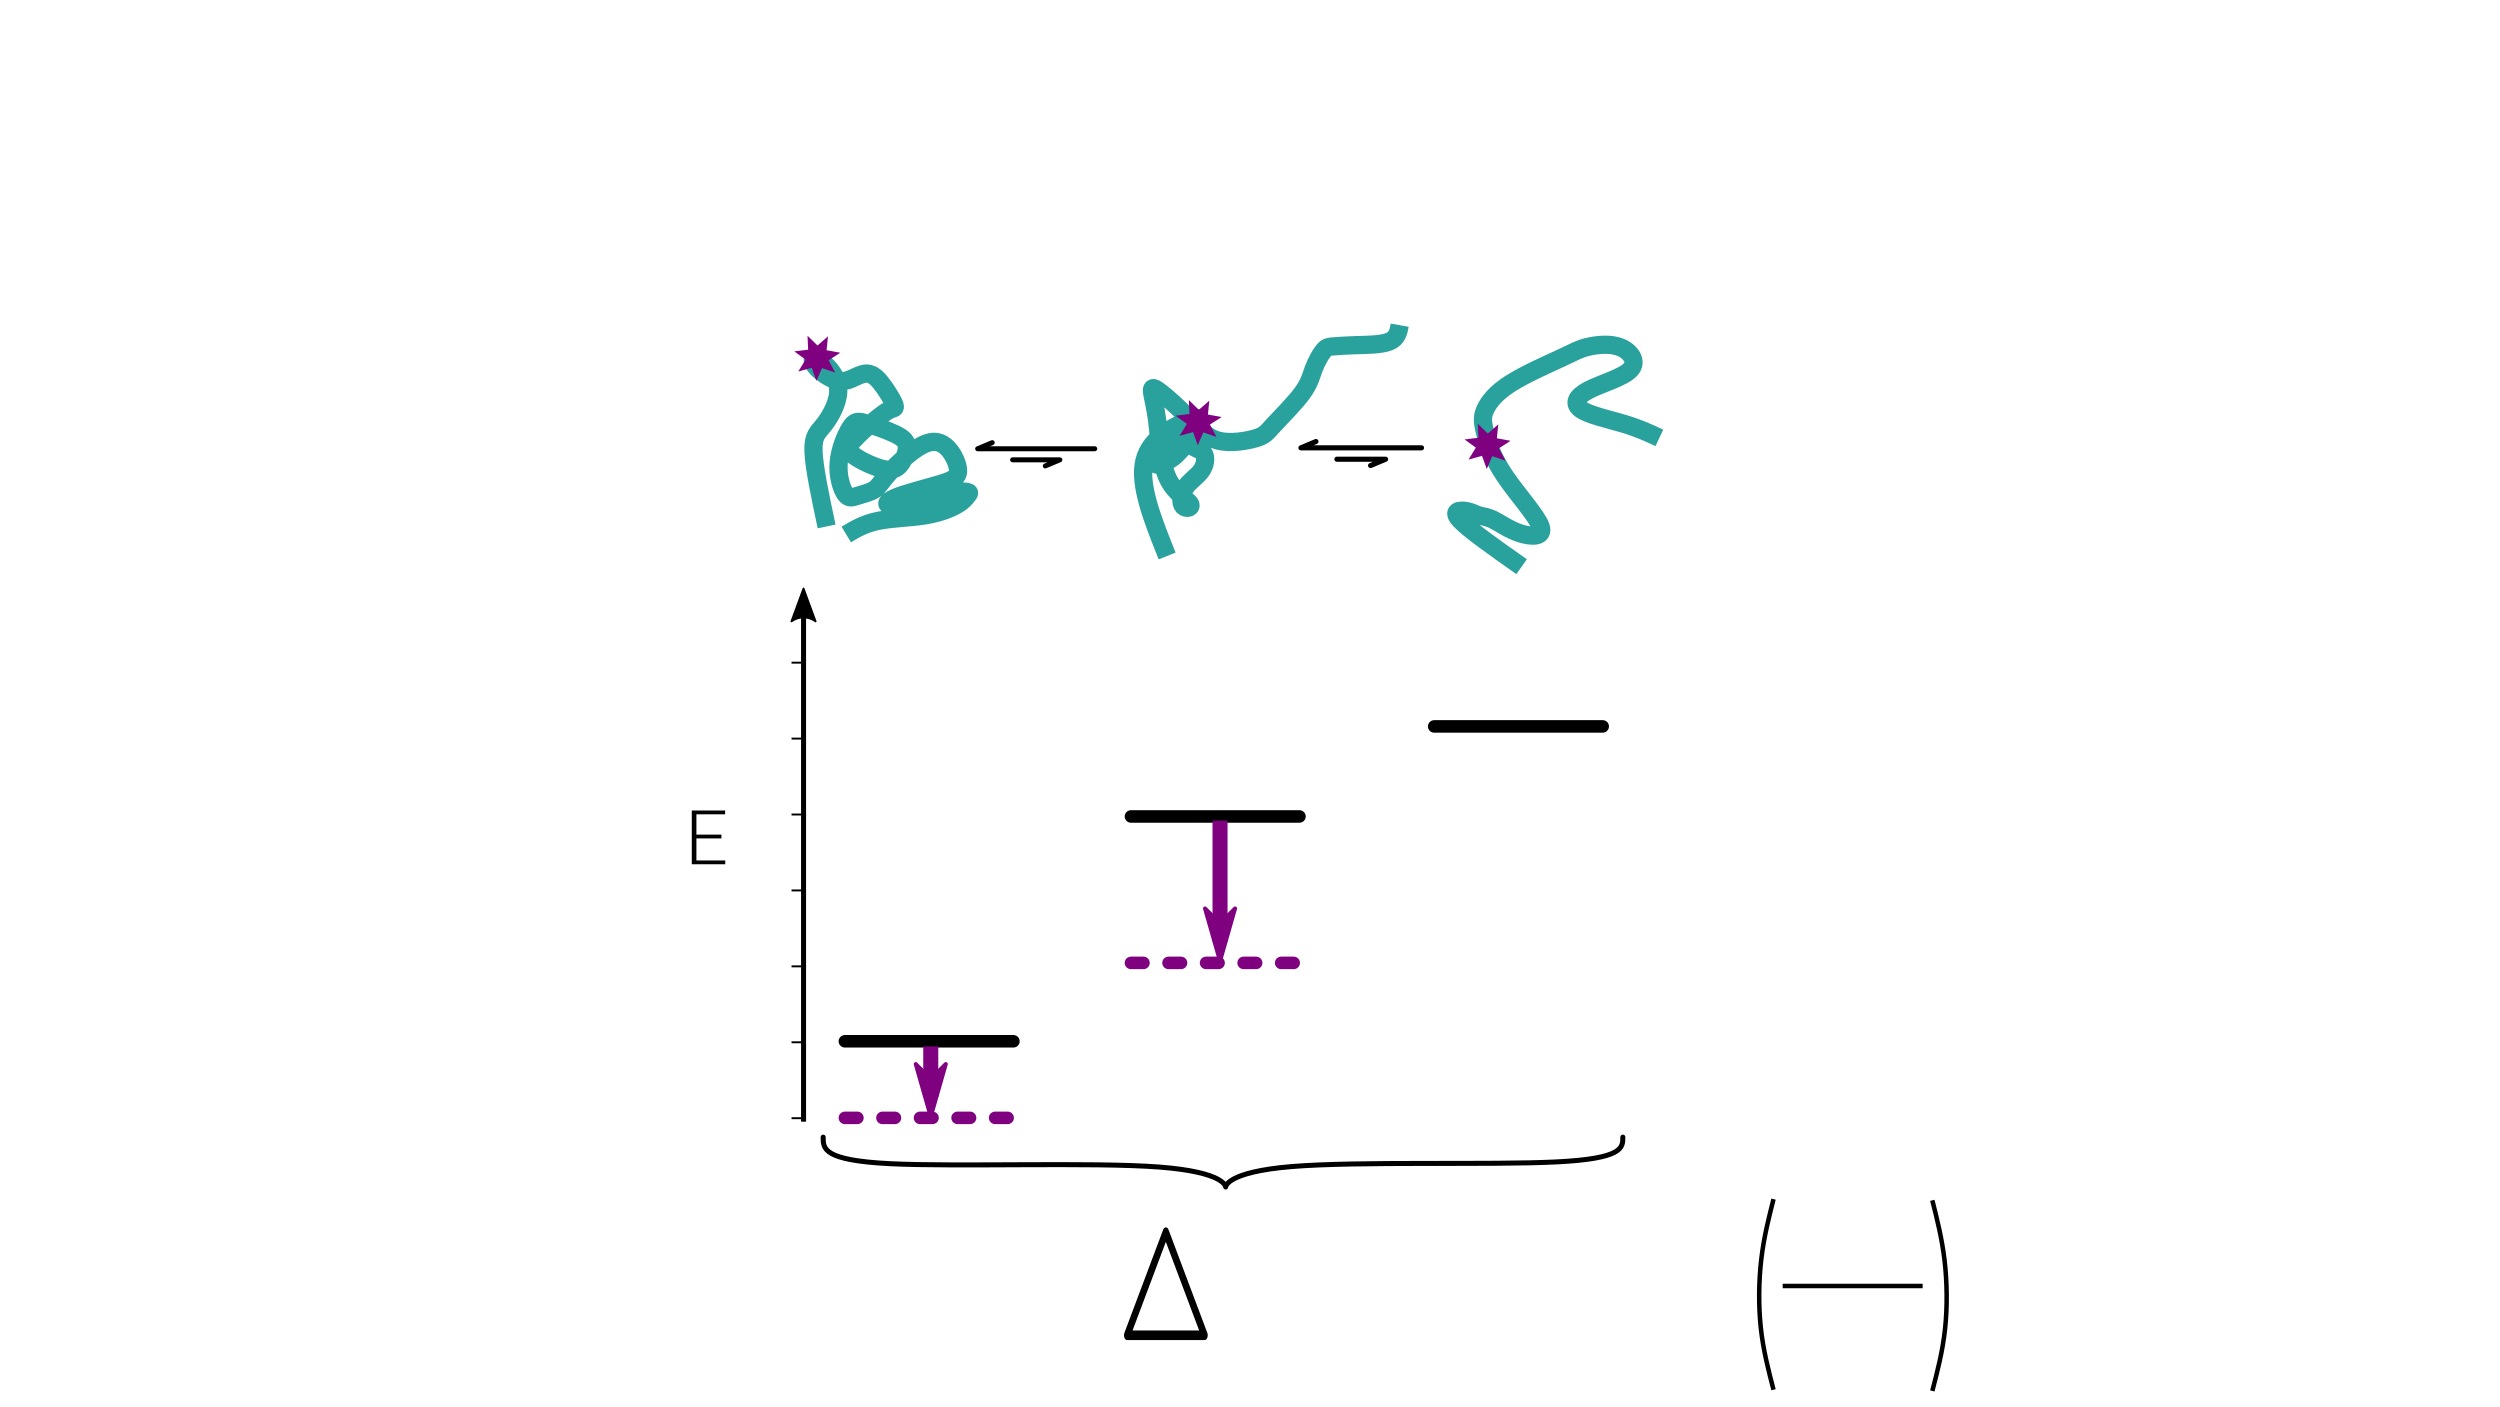
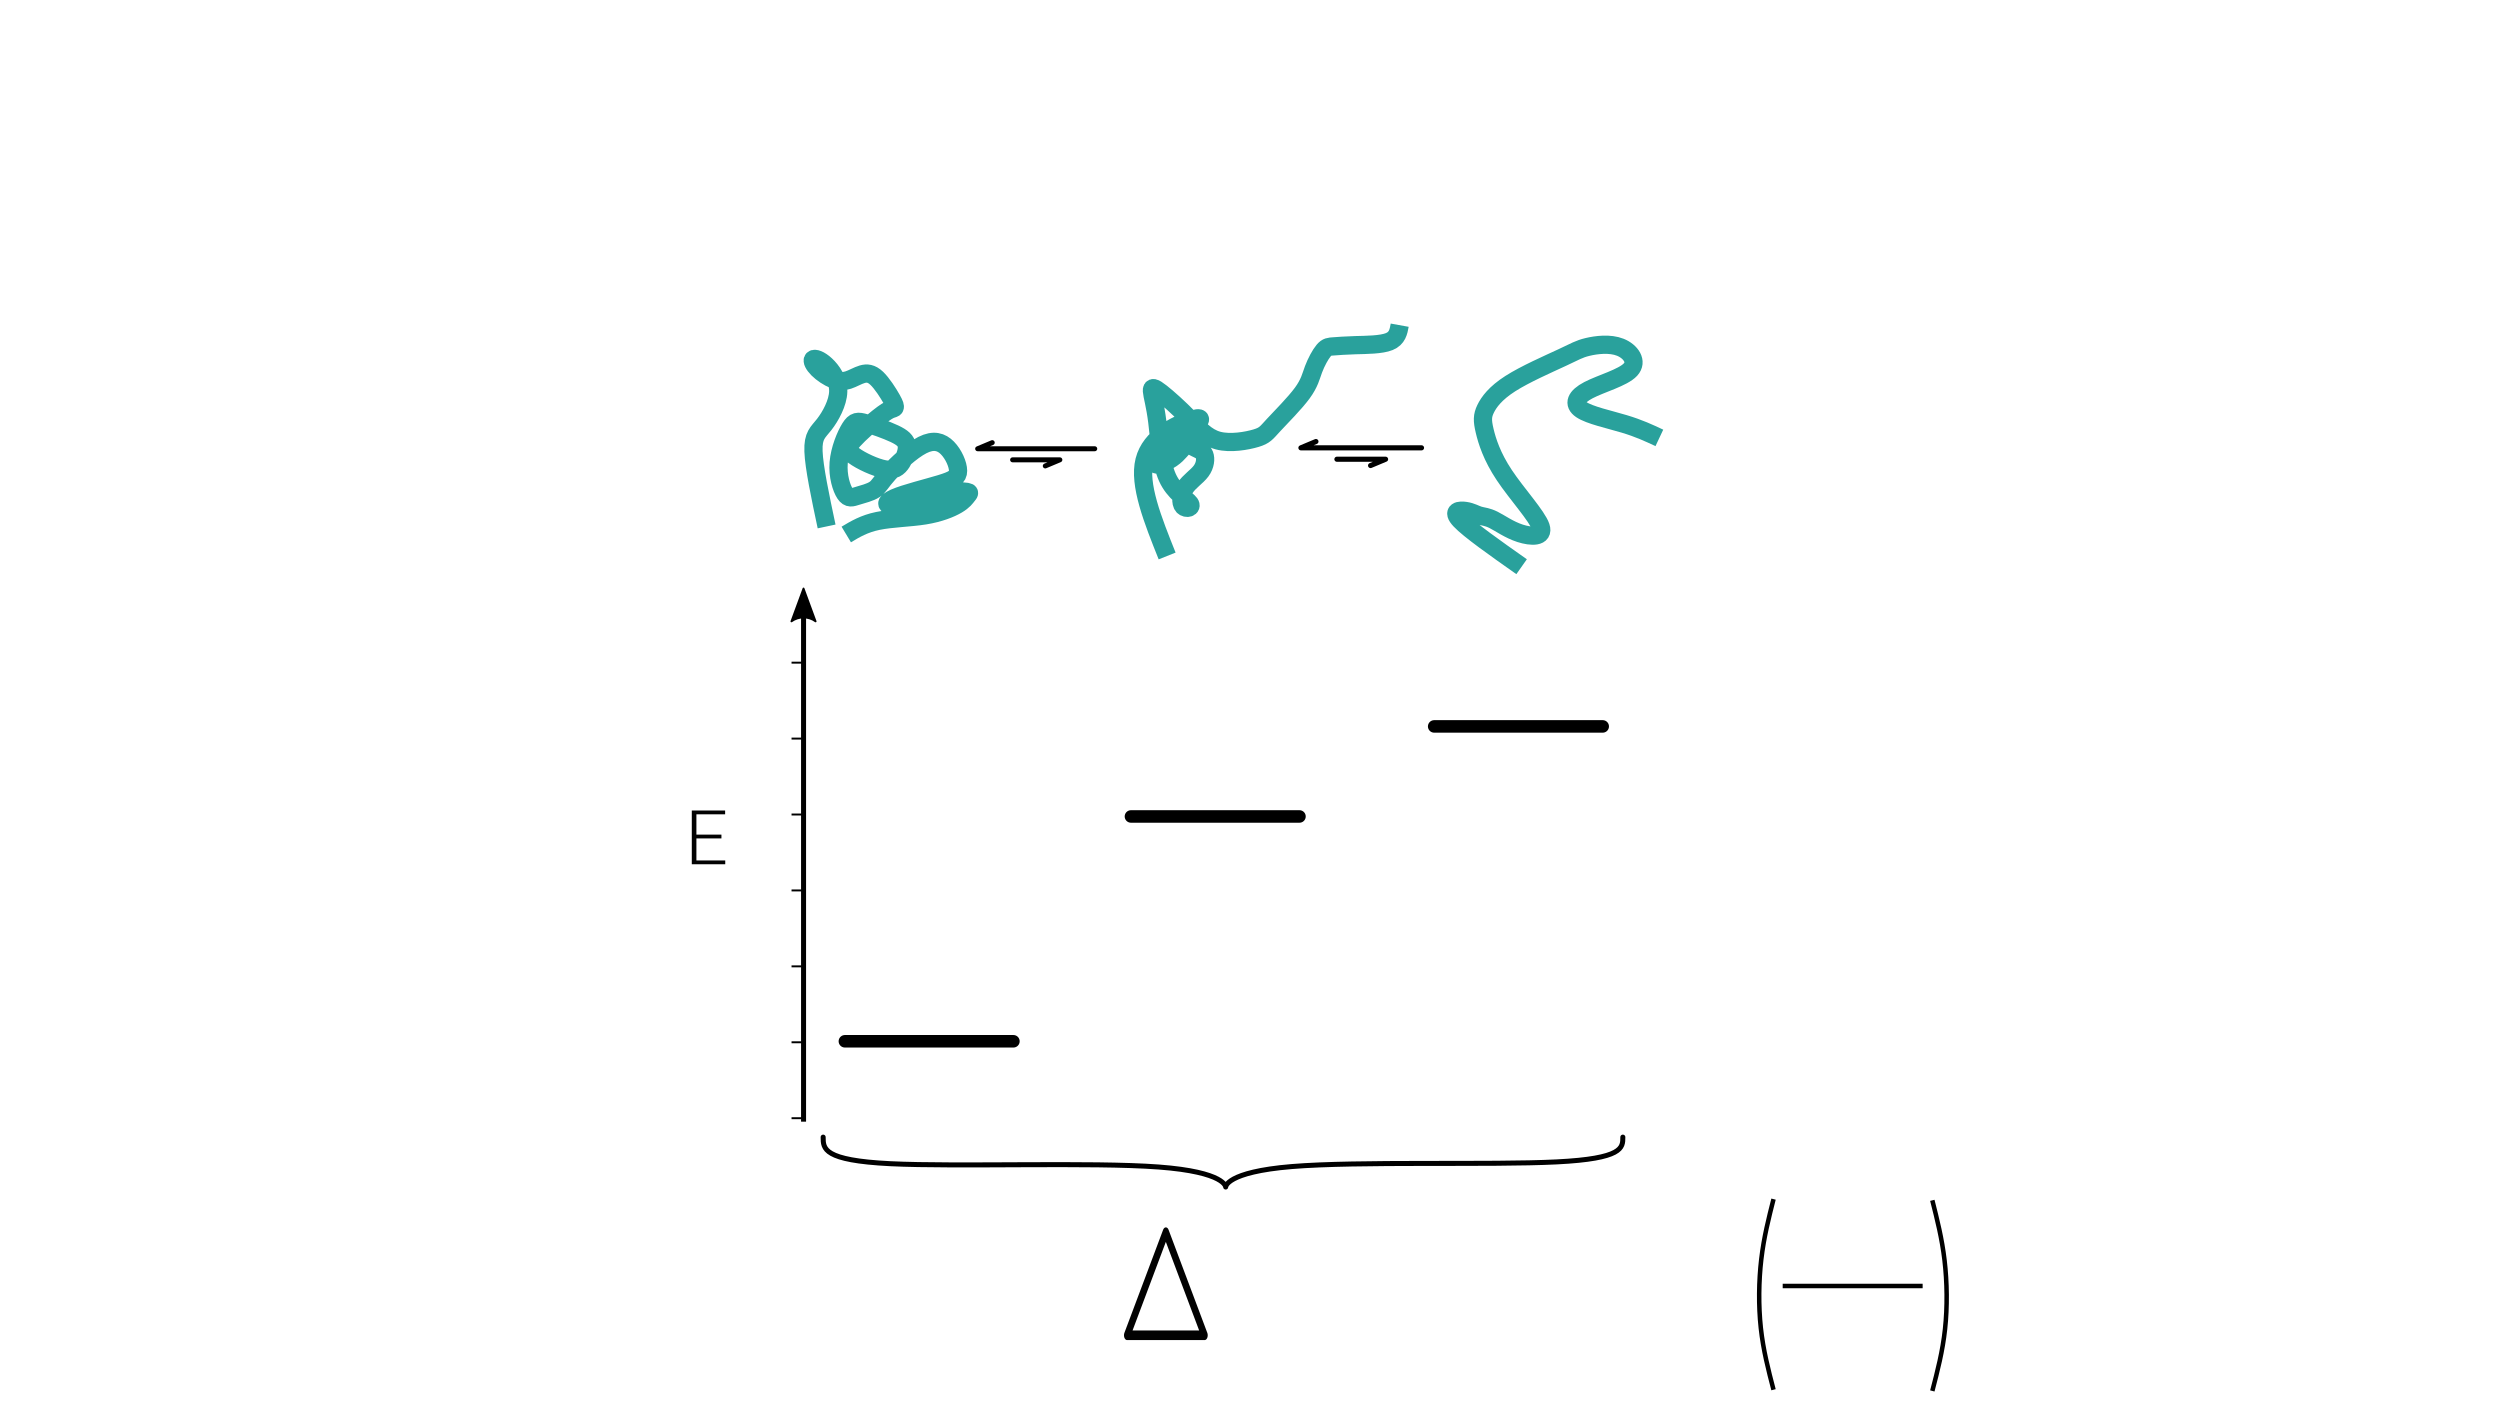
<svg xmlns="http://www.w3.org/2000/svg" xmlns:ns1="http://www.openswatchbook.org/uri/2009/osb" xmlns:xlink="http://www.w3.org/1999/xlink" width="1280" height="720" viewBox="0 0 338.667 190.5" version="1.1" id="svg8">
  <defs id="defs2" style="stroke-linecap:butt;stroke-linejoin:round">
    <marker orient="auto" refY="0.0" refX="0.0" id="Arrow1Send" style="overflow:visible;">
      <path id="path1018" d="M 0.0,0.0 L 5.0,-5.0 L -12.5,0.0 L 5.0,5.0 L 0.0,0.0 z " style="fill-rule:evenodd;stroke:#7f0180;stroke-width:1pt;stroke-opacity:1;fill:#7f0180;fill-opacity:1" transform="scale(0.2) rotate(180) translate(6,0)" />
    </marker>
    <marker orient="auto" refY="0.0" refX="0.0" id="Arrow2Mend" style="overflow:visible;">
      <path id="path1030" style="fill-rule:evenodd;stroke-width:0.625;stroke-linejoin:round;stroke:#000000;stroke-opacity:1;fill:#800080;fill-opacity:1" d="M 8.719,4.034 L -2.207,0.016 L 8.719,-4.002 C 6.973,-1.63 6.983,1.616 8.719,4.034 z " transform="scale(0.6) rotate(180) translate(0,0)" />
    </marker>
    <marker orient="auto" refY="0.0" refX="0.0" id="Arrow2Mstart" style="overflow:visible">
      <path id="path1027" style="fill-rule:evenodd;stroke-width:0.625;stroke-linejoin:round;stroke:#000000;stroke-opacity:1;fill:#000000;fill-opacity:1" d="M 8.719,4.034 L -2.207,0.016 L 8.719,-4.002 C 6.973,-1.63 6.983,1.616 8.719,4.034 z " transform="scale(0.6) translate(0,0)" />
    </marker>
    <marker orient="auto" refY="0.0" refX="0.0" id="TriangleInL" style="overflow:visible">
      <path id="path1136" d="M 5.77,0.0 L -2.88,5.0 L -2.88,-5.0 L 5.77,0.0 z " style="fill-rule:evenodd;stroke:#000000;stroke-width:1pt;stroke-opacity:1;fill:#000000;fill-opacity:1" transform="scale(-0.8)" />
    </marker>
    <linearGradient id="linearGradient858" ns1:paint="solid">
      <stop style="stop-color:#000000;stop-opacity:1;" offset="0" id="stop856" />
    </linearGradient>
    <linearGradient id="linearGradient849" ns1:paint="solid">
      <stop style="stop-color:#a3f7bf;stop-opacity:1;" offset="0" id="stop847" />
    </linearGradient>
    <linearGradient id="linearGradient843" ns1:paint="solid">
      <stop style="stop-color:#29a19c;stop-opacity:1;" offset="0" id="stop841" />
    </linearGradient>
    <linearGradient id="linearGradient2300" ns1:paint="solid">
      <stop style="stop-color:#27323a;stop-opacity:1;" offset="0" id="stop2298" />
    </linearGradient>
    <linearGradient id="linearGradient2292" ns1:paint="solid" gradientTransform="matrix(0.3297975,0,0,0.3297975,65.50516,204.394)">
      <stop style="stop-color:#435055;stop-opacity:1;" offset="0" id="stop2290" />
    </linearGradient>
    <linearGradient id="linearGradient2284">
      <stop style="stop-color:#000000;stop-opacity:1;" offset="0" id="stop2282" />
    </linearGradient>
    <linearGradient id="linearGradient844">
      <stop style="stop-color:#e39393;stop-opacity:1;" offset="0" id="stop842" />
    </linearGradient>
    <style id="style1401" type="text/css">
*{stroke-linecap:butt;stroke-linejoin:round;}
  </style>
    <path id="C0_0_9507c96404" d="M 0,7.906 C 2.097,7.906 4.108,7.073 5.59,5.59 7.073,4.108 7.906,2.097 7.906,0 7.906,-2.097 7.073,-4.108 5.59,-5.59 4.108,-7.073 2.097,-7.906 0,-7.906 c -2.097,0 -4.108,0.833 -5.59,2.316 C -7.073,-4.108 -7.906,-2.097 -7.906,0 c 0,2.097 0.833,4.108 2.316,5.59 C -4.108,7.073 -2.097,7.906 0,7.906 Z" style="stroke-linecap:butt;stroke-linejoin:round" />
    <clipPath id="pc55a0a36cc" style="stroke-linecap:butt;stroke-linejoin:round">
      <rect id="rect1868" y="10.7" x="10.7" width="251.1" height="203.85" style="stroke-linecap:butt;stroke-linejoin:round" />
    </clipPath>
    <style id="style3906" type="text/css">
*{stroke-linecap:butt;stroke-linejoin:round;}
  </style>
    <path id="C0_0_010ed3f120" d="m 0,6.124 c 1.624,0 3.182,-0.645 4.33,-1.794 C 5.478,3.182 6.124,1.624 6.124,0 6.124,-1.624 5.478,-3.182 4.33,-4.33 3.182,-5.478 1.624,-6.124 0,-6.124 c -1.624,0 -3.182,0.645 -4.33,1.794 C -5.478,-3.182 -6.124,-1.624 -6.124,0 c 0,1.624 0.645,3.182 1.794,4.33 C -3.182,5.478 -1.624,6.124 0,6.124 Z" style="stroke-linecap:butt;stroke-linejoin:round" />
    <clipPath id="p7796a10713" style="stroke-linecap:butt;stroke-linejoin:round">
      <rect id="rect4949" y="10.7" x="10.7" width="390.6" height="203.85" style="stroke-linecap:butt;stroke-linejoin:round" />
    </clipPath>
    <linearGradient xlink:href="#linearGradient843" id="linearGradient862" x1="336.719" y1="156.96" x2="424.765" y2="156.96" gradientUnits="userSpaceOnUse" gradientTransform="matrix(0.3205827,0,0,0.3205827,88.83164,117.8656)" />
    <linearGradient xlink:href="#linearGradient843" id="linearGradient864" x1="15.22" y1="153.19" x2="84.469" y2="153.19" gradientUnits="userSpaceOnUse" gradientTransform="matrix(0.3205827,0,0,0.3205827,104.7067,117.8656)" />
    <marker orient="auto" refY="0" refX="0" id="Arrow1Send-2" style="overflow:visible">
      <path id="path1018-3" d="M 0,0 5,-5 -12.5,0 5,5 Z" style="fill:#7f0180;fill-opacity:1;fill-rule:evenodd;stroke:#7f0180;stroke-width:1pt;stroke-opacity:1" transform="matrix(-0.2,0,0,-0.2,-1.2,0)" />
    </marker>
  </defs>
  <g id="layer1" transform="translate(0,-106.5)" style="stroke-linecap:butt;stroke-linejoin:round">
    <flowRoot xml:space="preserve" id="flowRoot16" style="font-style:normal;font-variant:normal;font-weight:normal;font-stretch:normal;font-size:13.333px;line-height:1.25;font-family:roboto;-inkscape-font-specification:roboto;text-align:start;text-anchor:start;opacity:0.99;vector-effect:none;fill:#000000;fill-opacity:1;stroke:none;stroke-width:6.667;stroke-linecap:round;stroke-linejoin:round;stroke-miterlimit:4;stroke-dasharray:none;stroke-dashoffset:0;stroke-opacity:0.5" transform="matrix(0.2645833,0,0,0.2645833,0,111.7916)">
      <flowRegion id="flowRegion18" style="stroke-linecap:butt;stroke-linejoin:round">
        <rect id="rect20" width="212.132" height="135.36" x="284.863" y="269.675" style="stroke-linecap:butt;stroke-linejoin:round" />
      </flowRegion>
      <flowPara id="flowPara22" style="stroke-linecap:butt;stroke-linejoin:round" />
    </flowRoot>
    <g id="matplotlib.axis_1" style="stroke-linecap:butt;stroke-linejoin:round" transform="matrix(0.3527778,0,0,0.3527778,-22.4081,188.3128)" />
    <g id="matplotlib.axis_2" style="stroke-linecap:butt;stroke-linejoin:round" transform="matrix(0.3527778,0,0,0.3527778,-22.4081,188.3128)" />
    <flowRoot xml:space="preserve" id="flowRoot2120" style="font-style:normal;font-variant:normal;font-weight:300;font-stretch:normal;font-size:40px;line-height:1;font-family:Roboto;-inkscape-font-specification:'Roboto Light';text-align:end;text-anchor:end;opacity:0.99;vector-effect:none;fill:#a3f7bf;fill-opacity:1;stroke:none;stroke-width:6.667;stroke-linecap:round;stroke-linejoin:round;stroke-miterlimit:4;stroke-dasharray:none;stroke-dashoffset:0;stroke-opacity:0.5">
      <flowRegion id="flowRegion2122" style="stroke-linecap:butt;stroke-linejoin:round">
        <rect id="rect2124" width="705.219" height="78.704" x="42.426" y="477.854" style="stroke-linecap:butt;stroke-linejoin:round" />
      </flowRegion>
      <flowPara id="flowPara2126" style="stroke-linecap:butt;stroke-linejoin:round" />
    </flowRoot>
    <g id="matplotlib.axis_1-7" style="stroke-linecap:butt;stroke-linejoin:round" transform="matrix(0.3527778,0,0,0.3527778,-69.64841,183.185)" />
    <g id="matplotlib.axis_2-9" style="stroke-linecap:butt;stroke-linejoin:round" transform="matrix(0.3527778,0,0,0.3527778,-69.64841,183.185)" />
    <flowRoot xml:space="preserve" id="flowRoot989" style="font-style:normal;font-variant:normal;font-weight:300;font-stretch:normal;font-size:40.272px;line-height:1;font-family:roboto;-inkscape-font-specification:'roboto Light';font-variant-ligatures:normal;font-variant-caps:normal;font-variant-numeric:normal;font-feature-settings:normal;text-align:center;writing-mode:lr-tb;text-anchor:middle;opacity:0.99;vector-effect:none;fill:#000000;fill-opacity:1;stroke:none;stroke-width:10.667;stroke-linecap:round;stroke-linejoin:round;stroke-miterlimit:4;stroke-dasharray:none;stroke-dashoffset:0;stroke-opacity:1" transform="matrix(0.3912351,0,0,0.3912351,-73.35398,-54.61324)">
      <flowRegion id="flowRegion991" style="fill:#000000;stroke-linecap:butt;stroke-linejoin:round">
        <rect id="rect993" width="961.429" height="205.714" x="137.143" y="431.429" style="fill:#000000;stroke-linecap:butt;stroke-linejoin:round" />
      </flowRegion>
      <flowPara id="flowPara995" style="fill:#000000;stroke-linecap:butt;stroke-linejoin:round">Proteins exist as a collection of states.</flowPara>
    </flowRoot>
    <text xml:space="preserve" style="font-style:normal;font-variant:normal;font-weight:300;font-stretch:normal;font-size:10.655px;line-height:1;font-family:roboto;-inkscape-font-specification:'roboto Light';font-variant-ligatures:normal;font-variant-caps:normal;font-variant-numeric:normal;font-feature-settings:normal;text-align:center;writing-mode:lr-tb;text-anchor:middle;opacity:0.99;vector-effect:none;fill:#000000;fill-opacity:1;stroke:none;stroke-width:1.696;stroke-linecap:round;stroke-linejoin:round;stroke-miterlimit:4;stroke-dasharray:1.696, 3.392;stroke-dashoffset:0;stroke-opacity:1" x="391.817" y="310.363" id="text1908">
      <tspan id="tspan1906" style="stroke-width:1.696;stroke-linecap:butt;stroke-linejoin:round" x="391.817" y="318.355" />
    </text>
  </g>
  <g id="layer2">
    <path transform="translate(0,-106.5)" style="stroke-linecap:butt;stroke-linejoin:miter;fill:none;stroke:url(#linearGradient864);stroke-width:2.469;stroke-miterlimit:4;stroke-dasharray:none;stroke-opacity:1" d="m 111.977,177.817 c -0.848,-3.999 -1.697,-7.998 -1.777,-10.179 -0.08,-2.181 0.606,-2.545 1.454,-3.635 0.848,-1.091 1.858,-2.908 1.898,-4.463 0.04,-1.555 -0.889,-2.847 -1.696,-3.594 -0.807,-0.747 -1.494,-0.949 -1.696,-0.768 -0.202,0.182 0.08,0.747 0.646,1.313 0.566,0.566 1.414,1.131 2.141,1.414 0.727,0.283 1.333,0.283 1.959,0.08 0.626,-0.202 1.272,-0.606 1.898,-0.788 0.626,-0.181 1.232,-0.141 1.958,0.545 0.727,0.687 1.575,2.019 2.019,2.807 0.444,0.787 0.485,1.03 0.425,1.151 -0.06,0.122 -0.222,0.122 -0.525,0.242 -0.303,0.121 -0.747,0.363 -1.737,1.151 -0.99,0.788 -2.524,2.12 -3.333,3.029 -0.808,0.909 -0.889,1.393 0.06,2.101 0.949,0.707 2.928,1.636 4.201,1.858 1.273,0.222 1.838,-0.263 2.282,-0.95 0.444,-0.687 0.767,-1.575 0.686,-2.241 -0.081,-0.666 -0.566,-1.11 -1.676,-1.635 -1.111,-0.525 -2.847,-1.131 -3.917,-1.434 -1.07,-0.303 -1.474,-0.303 -2.08,0.666 -0.606,0.969 -1.414,2.908 -1.556,4.705 -0.142,1.798 0.383,3.454 0.869,4.181 0.485,0.727 0.93,0.525 1.657,0.303 0.727,-0.222 1.737,-0.464 2.342,-0.869 0.606,-0.404 0.808,-0.97 1.898,-2.181 1.091,-1.212 3.07,-3.07 4.584,-3.837 1.514,-0.767 2.565,-0.444 3.392,0.404 0.828,0.848 1.434,2.221 1.434,3.09 5.8e-4,0.868 -0.605,1.232 -2.403,1.777 -1.797,0.545 -4.786,1.272 -6.201,1.898 -1.414,0.626 -1.253,1.151 0.182,0.969 1.434,-0.182 4.141,-1.07 6.059,-1.494 1.918,-0.424 3.049,-0.384 3.534,-0.303 0.485,0.08 0.323,0.202 0.101,0.484 -0.222,0.283 -0.505,0.727 -1.393,1.252 -0.888,0.525 -2.383,1.131 -4.382,1.455 -1.999,0.323 -4.504,0.364 -6.362,0.747 -1.858,0.383 -3.07,1.11 -4.282,1.838" id="path844" />
    <path transform="translate(0,-106.5)" style="stroke-linecap:butt;stroke-linejoin:miter;fill:none;stroke:url(#linearGradient862);stroke-width:2.469;stroke-miterlimit:4;stroke-dasharray:none;stroke-opacity:1" d="m 206.127,183.27 c -3.554,-2.504 -7.109,-5.008 -8.32,-6.301 -1.211,-1.293 -0.08,-1.373 0.727,-1.252 0.807,0.121 1.292,0.444 1.818,0.606 0.525,0.161 1.091,0.161 1.979,0.606 0.888,0.444 2.1,1.333 3.595,1.818 1.495,0.485 3.272,0.565 2.787,-0.889 -0.485,-1.454 -3.232,-4.443 -4.928,-6.988 -1.696,-2.545 -2.343,-4.645 -2.666,-6.019 -0.323,-1.373 -0.323,-2.02 0.122,-2.949 0.445,-0.929 1.333,-2.141 3.353,-3.433 2.02,-1.292 5.17,-2.666 6.988,-3.514 1.818,-0.848 2.302,-1.171 3.474,-1.454 1.171,-0.282 3.029,-0.525 4.442,0.041 1.413,0.565 2.383,1.939 1.373,3.029 -1.009,1.091 -3.998,1.898 -5.695,2.787 -1.697,0.888 -2.101,1.858 -0.97,2.626 1.131,0.768 3.797,1.333 5.816,1.939 2.019,0.606 3.393,1.252 4.766,1.898" id="path848" />
    <path transform="translate(0,-106.5)" style="stroke-linecap:butt;stroke-linejoin:miter;fill:none;stroke:#29a19c;stroke-width:2.469;stroke-miterlimit:4;stroke-dasharray:none;stroke-opacity:1" d="m 158.107,181.816 c -1.939,-4.847 -3.878,-9.694 -3.069,-12.926 0.808,-3.231 4.363,-4.847 6.14,-5.453 1.777,-0.606 1.777,-0.202 0.363,1.131 -1.413,1.333 -4.241,3.595 -4.846,4.443 -0.606,0.848 1.01,0.283 2.019,-0.404 1.01,-0.687 1.413,-1.495 1.858,-1.737 0.444,-0.242 0.929,0.081 1.414,0.324 0.485,0.242 0.97,0.404 1.171,0.928 0.202,0.525 0.121,1.413 -0.444,2.181 -0.565,0.768 -1.615,1.414 -2.181,2.302 -0.566,0.888 -0.647,2.019 -0.242,2.464 0.404,0.445 1.293,0.202 0.889,-0.363 -0.404,-0.565 -2.101,-1.454 -3.03,-3.514 -0.929,-2.06 -1.091,-5.292 -1.374,-7.553 -0.283,-2.262 -0.687,-3.554 -0.727,-4.16 -0.04,-0.606 0.283,-0.525 1.212,0.202 0.929,0.727 2.464,2.1 3.756,3.433 1.292,1.333 2.343,2.625 3.999,3.07 1.657,0.444 3.918,0.04 5.13,-0.324 1.212,-0.364 1.373,-0.687 2.383,-1.778 1.01,-1.09 2.868,-2.948 3.877,-4.322 1.009,-1.373 1.171,-2.262 1.535,-3.231 0.364,-0.969 0.929,-2.02 1.374,-2.544 0.444,-0.525 0.768,-0.525 1.373,-0.565 0.606,-0.04 1.494,-0.121 2.949,-0.162 1.454,-0.04 3.474,-0.04 4.564,-0.485 1.09,-0.445 1.252,-1.333 1.413,-2.221" id="path852" />
    <path transform="translate(0,-106.5)" style="stroke-linecap:round;stroke-linejoin:round;fill:none;stroke:#000000;stroke-width:0.673;stroke-miterlimit:4;stroke-dasharray:none;stroke-opacity:1" d="m 137.174,168.791 h 6.402 l -1.975,0.828" id="path870" />
    <path transform="translate(0,-106.5)" style="stroke-linecap:round;stroke-linejoin:round;fill:none;stroke:#000000;stroke-width:0.673;stroke-miterlimit:4;stroke-dasharray:none;stroke-opacity:1" d="m 148.301,167.291 h -15.861 l 1.975,-0.828" id="path870-7" />
    <path transform="translate(0,-106.5)" style="stroke-linecap:round;stroke-linejoin:round;fill:none;stroke:#000000;stroke-width:0.693;stroke-miterlimit:4;stroke-dasharray:none;stroke-opacity:1" d="m 181.107,168.711 h 6.594 l -2.034,0.853" id="path870-9" />
    <path transform="translate(0,-106.5)" style="stroke-linecap:round;stroke-linejoin:round;fill:none;stroke:#000000;stroke-width:0.693;stroke-miterlimit:4;stroke-dasharray:none;stroke-opacity:1" d="m 192.568,167.166 h -16.337 l 2.034,-0.853" id="path870-7-3" />
    <flowRoot xml:space="preserve" id="flowRoot914" style="stroke-linecap:round;stroke-linejoin:round;font-style:normal;font-variant:normal;font-weight:300;font-stretch:normal;font-size:40.272px;line-height:1;font-family:roboto;-inkscape-font-specification:'roboto Light';font-variant-ligatures:normal;font-variant-caps:normal;font-variant-numeric:normal;font-feature-settings:normal;text-align:center;writing-mode:lr-tb;text-anchor:middle;opacity:0.99;vector-effect:none;fill:#000000;fill-opacity:1;stroke:none;stroke-width:10.667;stroke-miterlimit:4;stroke-dasharray:none;stroke-dashoffset:0;stroke-opacity:1" transform="matrix(0.3134955,0,0,0.3134955,151.2922,-99.93563)">
      <flowRegion id="flowRegion916" style="font-style:normal;font-variant:normal;font-weight:300;font-stretch:normal;font-family:roboto;-inkscape-font-specification:'roboto Light';stroke-linecap:butt;stroke-linejoin:round">
        <rect id="rect918" width="405.714" height="188.571" x="-291.429" y="422.857" style="font-style:normal;font-variant:normal;font-weight:300;font-stretch:normal;font-family:roboto;-inkscape-font-specification:'roboto Light';stroke-linecap:butt;stroke-linejoin:round" />
      </flowRegion>
      <flowPara id="flowPara920" style="font-style:normal;font-variant:normal;font-weight:300;font-stretch:normal;font-family:roboto;-inkscape-font-specification:'roboto Light';stroke-linecap:butt;stroke-linejoin:round">A</flowPara>
    </flowRoot>
    <flowRoot xml:space="preserve" id="flowRoot914-8" style="stroke-linecap:round;stroke-linejoin:round;font-style:normal;font-variant:normal;font-weight:300;font-stretch:normal;font-size:40.272px;line-height:1;font-family:roboto;-inkscape-font-specification:'roboto Light';font-variant-ligatures:normal;font-variant-caps:normal;font-variant-numeric:normal;font-feature-settings:normal;text-align:center;writing-mode:lr-tb;text-anchor:middle;opacity:0.99;vector-effect:none;fill:#000000;fill-opacity:1;stroke:none;stroke-width:10.667;stroke-miterlimit:4;stroke-dasharray:none;stroke-dashoffset:0;stroke-opacity:1" transform="matrix(0.3134955,0,0,0.3134955,192.194,-99.93563)">
      <flowRegion id="flowRegion916-0" style="font-style:normal;font-variant:normal;font-weight:300;font-stretch:normal;font-family:roboto;-inkscape-font-specification:'roboto Light';stroke-linecap:butt;stroke-linejoin:round">
        <rect id="rect918-2" width="405.714" height="188.571" x="-291.429" y="422.857" style="font-style:normal;font-variant:normal;font-weight:300;font-stretch:normal;font-family:roboto;-inkscape-font-specification:'roboto Light';stroke-linecap:butt;stroke-linejoin:round" />
      </flowRegion>
      <flowPara id="flowPara920-4" style="font-style:normal;font-variant:normal;font-weight:300;font-stretch:normal;font-family:roboto;-inkscape-font-specification:'roboto Light';stroke-linecap:butt;stroke-linejoin:round">B</flowPara>
    </flowRoot>
    <flowRoot xml:space="preserve" id="flowRoot914-83" style="stroke-linecap:round;stroke-linejoin:round;font-style:normal;font-variant:normal;font-weight:300;font-stretch:normal;font-size:40.272px;line-height:1;font-family:roboto;-inkscape-font-specification:'roboto Light';font-variant-ligatures:normal;font-variant-caps:normal;font-variant-numeric:normal;font-feature-settings:normal;text-align:center;writing-mode:lr-tb;text-anchor:middle;opacity:0.99;vector-effect:none;fill:#000000;fill-opacity:1;stroke:none;stroke-width:10.667;stroke-miterlimit:4;stroke-dasharray:none;stroke-dashoffset:0;stroke-opacity:1" transform="matrix(0.3134955,0,0,0.3134955,235.1151,-100.5935)">
      <flowRegion id="flowRegion916-9" style="font-style:normal;font-variant:normal;font-weight:300;font-stretch:normal;font-family:roboto;-inkscape-font-specification:'roboto Light';stroke-linecap:butt;stroke-linejoin:round">
        <rect id="rect918-0" width="405.714" height="188.571" x="-291.429" y="422.857" style="font-style:normal;font-variant:normal;font-weight:300;font-stretch:normal;font-family:roboto;-inkscape-font-specification:'roboto Light';stroke-linecap:butt;stroke-linejoin:round" />
      </flowRegion>
      <flowPara id="flowPara920-5" style="font-style:normal;font-variant:normal;font-weight:300;font-stretch:normal;font-family:roboto;-inkscape-font-specification:'roboto Light';stroke-linecap:butt;stroke-linejoin:round">C</flowPara>
    </flowRoot>
  </g>
  <g id="layer3">
    <path transform="translate(0,-106.5)" style="stroke-linecap:butt;stroke-linejoin:miter;fill:none;stroke:#000000;stroke-width:0.679;stroke-miterlimit:4;stroke-dasharray:none;stroke-opacity:1;marker-start:url(#Arrow2Mstart)" d="m 108.856,187.124 v 71.324" id="path997" />
    <text transform="translate(0,-106.5)" xml:space="preserve" style="stroke-linecap:round;stroke-linejoin:round;font-style:normal;font-variant:normal;font-weight:300;font-stretch:normal;font-size:10.248px;line-height:1;font-family:roboto;-inkscape-font-specification:'roboto Light';font-variant-ligatures:normal;font-variant-caps:normal;font-variant-numeric:normal;font-feature-settings:normal;text-align:center;writing-mode:lr-tb;text-anchor:middle;opacity:0.99;vector-effect:none;fill:#000000;fill-opacity:1;stroke:none;stroke-width:0.339;stroke-miterlimit:4;stroke-dasharray:none;stroke-dashoffset:0;stroke-opacity:1" x="101.949" y="223.578" id="text1001">
      <tspan id="tspan999" style="fill:#000000;stroke-width:0.339;stroke-linecap:butt;stroke-linejoin:round" x="101.949" y="223.578">E</tspan>
    </text>
    <path transform="translate(0,-106.5)" style="stroke-linecap:round;stroke-linejoin:miter;fill:none;stroke:#000000;stroke-width:1.696;stroke-miterlimit:4;stroke-dasharray:none;stroke-opacity:1" d="m 114.454,247.559 h 22.829" id="path1407" />
    <path transform="translate(0,-106.5)" style="stroke-linecap:round;stroke-linejoin:miter;fill:none;stroke:#000000;stroke-width:1.696;stroke-miterlimit:4;stroke-dasharray:none;stroke-opacity:1" d="m 153.206,217.103 h 22.829" id="path1407-9" />
    <path transform="translate(0,-106.5)" style="stroke-linecap:round;stroke-linejoin:miter;fill:none;stroke:#000000;stroke-width:1.696;stroke-miterlimit:4;stroke-dasharray:none;stroke-opacity:1" d="m 194.284,204.905 h 22.829" id="path1407-0" />
    <path transform="translate(0,-106.5)" style="stroke-linecap:butt;stroke-linejoin:miter;fill:none;stroke:#000000;stroke-width:0.265px;stroke-opacity:1" d="m 107.227,257.979 h 1.673" id="path1492" />
    <path transform="translate(0,-106.5)" style="stroke-linecap:butt;stroke-linejoin:miter;fill:none;stroke:#000000;stroke-width:0.265px;stroke-opacity:1" d="m 107.227,196.269 h 1.673" id="path1492-7" />
    <path transform="translate(0,-106.5)" style="stroke-linecap:butt;stroke-linejoin:miter;fill:none;stroke:#000000;stroke-width:0.265px;stroke-opacity:1" d="m 107.227,206.554 h 1.673" id="path1492-9" />
    <path transform="translate(0,-106.5)" style="stroke-linecap:butt;stroke-linejoin:miter;fill:none;stroke:#000000;stroke-width:0.265px;stroke-opacity:1" d="m 107.227,216.839 h 1.673" id="path1492-3" />
    <path transform="translate(0,-106.5)" style="stroke-linecap:butt;stroke-linejoin:miter;fill:none;stroke:#000000;stroke-width:0.265px;stroke-opacity:1" d="m 107.227,227.124 h 1.673" id="path1492-8" />
    <path transform="translate(0,-106.5)" style="stroke-linecap:butt;stroke-linejoin:miter;fill:none;stroke:#000000;stroke-width:0.265px;stroke-opacity:1" d="m 107.227,237.409 h 1.673" id="path1492-0" />
    <path transform="translate(0,-106.5)" style="stroke-linecap:butt;stroke-linejoin:miter;fill:none;stroke:#000000;stroke-width:0.265px;stroke-opacity:1" d="m 107.227,247.694 h 1.673" id="path1492-2" />
  </g>
-   <g id="layer4">
-     <path transform="translate(0,-106.5)" style="stroke-linecap:round;stroke-linejoin:round;opacity:0.99;vector-effect:none;fill:#800080;fill-opacity:1;stroke:none;stroke-width:2.806;stroke-miterlimit:4;stroke-dasharray:none;stroke-dashoffset:0;stroke-opacity:1" id="path958" d="m 113.14,156.971 -1.791,-0.606 -0.745,1.737 -0.643,-1.778 -1.823,0.501 0.989,-1.611 -1.528,-1.113 1.876,-0.231 -0.083,-1.889 1.35,1.323 1.425,-1.242 -0.192,1.881 1.86,0.34 -1.59,1.022 z" />
-     <path transform="translate(0,-106.5)" style="stroke-linecap:round;stroke-linejoin:round;opacity:0.99;vector-effect:none;fill:#800080;fill-opacity:1;stroke:none;stroke-width:2.806;stroke-miterlimit:4;stroke-dasharray:none;stroke-dashoffset:0;stroke-opacity:1" id="path958-2" d="m 164.797,165.683 -1.791,-0.606 -0.745,1.737 -0.643,-1.778 -1.823,0.501 0.989,-1.611 -1.528,-1.113 1.876,-0.231 -0.083,-1.889 1.35,1.323 1.425,-1.242 -0.192,1.881 1.86,0.34 -1.59,1.022 z" />
-     <path transform="translate(0,-106.5)" style="stroke-linecap:round;stroke-linejoin:round;opacity:0.99;vector-effect:none;fill:#800080;fill-opacity:1;stroke:none;stroke-width:2.806;stroke-miterlimit:4;stroke-dasharray:none;stroke-dashoffset:0;stroke-opacity:1" id="path958-27" d="m 203.941,168.901 -1.791,-0.606 -0.745,1.737 -0.643,-1.778 -1.823,0.501 0.989,-1.611 -1.528,-1.113 1.876,-0.231 -0.083,-1.889 1.35,1.323 1.425,-1.242 -0.192,1.881 1.86,0.34 -1.59,1.022 z" />
-     <path transform="translate(0,-106.5)" style="stroke-linecap:butt;stroke-linejoin:miter;fill:none;stroke:#7f0180;stroke-width:2.036;stroke-miterlimit:4;stroke-dasharray:none;stroke-opacity:1;marker-end:url(#Arrow1Send)" d="m 126.087,248.254 v 6.87" id="path1451" />
-     <path transform="translate(0,-106.5)" style="stroke-linecap:butt;stroke-linejoin:miter;fill:none;stroke:#7f0180;stroke-width:2.036;stroke-miterlimit:4;stroke-dasharray:none;stroke-opacity:1;marker-end:url(#Arrow1Send-2)" d="m 165.275,217.654 v 16.395" id="path1451-9" />
-     <path transform="translate(0,-106.5)" style="stroke-linecap:round;stroke-linejoin:miter;fill:none;stroke:#7f0180;stroke-width:1.696;stroke-miterlimit:4;stroke-dasharray:1.696, 3.392;stroke-dashoffset:0;stroke-opacity:1" d="m 153.206,236.94 h 22.829" id="path1407-9-0" />
-     <path transform="translate(0,-106.5)" style="stroke-linecap:round;stroke-linejoin:miter;fill:none;stroke:#7f0180;stroke-width:1.696;stroke-miterlimit:4;stroke-dasharray:1.696, 3.392;stroke-dashoffset:0;stroke-opacity:1" d="M 114.454,257.933 H 137.283" id="path1407-9-3" />
-   </g>
  <g id="layer5">
    <flowRoot xml:space="preserve" id="flowRoot1859" style="stroke-linecap:round;stroke-linejoin:round;font-style:normal;font-variant:normal;font-weight:300;font-stretch:normal;font-size:40.272px;line-height:1;font-family:roboto;-inkscape-font-specification:'roboto Light';font-variant-ligatures:normal;font-variant-caps:normal;font-variant-numeric:normal;font-feature-settings:normal;text-align:center;writing-mode:lr-tb;text-anchor:middle;opacity:0.99;vector-effect:none;fill:#000000;fill-opacity:1;stroke:none;stroke-width:8;stroke-miterlimit:4;stroke-dasharray:none;stroke-dashoffset:0;stroke-opacity:1" transform="matrix(0.5319138,0,0,0.5319138,-75.99135,-202.6694)">
      <flowRegion id="flowRegion1861" style="fill:#000000;fill-opacity:1;stroke:none;stroke-linecap:butt;stroke-linejoin:round">
        <rect id="rect1863" width="474.772" height="290.924" x="228.294" y="691.716" style="fill:#000000;fill-opacity:1;stroke:none;stroke-linecap:butt;stroke-linejoin:round" />
      </flowRegion>
      <flowPara id="flowPara1865" style="fill:#000000;fill-opacity:1;stroke:none;stroke-linecap:butt;stroke-linejoin:round">G</flowPara>
    </flowRoot>
    <path style="stroke-linecap:round;stroke-linejoin:round;opacity:0.99;vector-effect:none;fill:none;fill-opacity:1;stroke:#000000;stroke-width:1.475;stroke-miterlimit:4;stroke-dasharray:none;stroke-dashoffset:0;stroke-opacity:1" id="path1867" d="m 198.316,283.996 -9.089,0 -9.089,0 4.544,-7.871 4.544,-7.871 4.544,7.871 z" transform="matrix(0.5771628,0,0,0.8869203,48.71894,-70.99723)" />
    <path transform="translate(0,-106.5)" style="stroke-linecap:round;stroke-linejoin:round;fill:none;stroke:#000000;stroke-width:0.679;stroke-miterlimit:4;stroke-dasharray:none;stroke-opacity:1" d="m 111.51,260.543 c 0,1.575 0,3.15 9.09,3.599 9.09,0.448 27.263,-0.23 36.351,0.448 9.088,0.678 9.088,2.714 9.088,2.714 0,0 0,-2.036 8.964,-2.775 8.964,-0.739 26.904,-0.181 35.871,-0.63 8.967,-0.448 8.967,-1.903 8.967,-3.356" id="path1819" />
  </g>
  <g id="layer6">
    <flowRoot xml:space="preserve" id="flowRoot1898" style="stroke-linecap:round;stroke-linejoin:round;font-style:normal;font-variant:normal;font-weight:300;font-stretch:normal;font-size:40.272px;line-height:1;font-family:roboto;-inkscape-font-specification:'roboto Light';font-variant-ligatures:normal;font-variant-caps:normal;font-variant-numeric:normal;font-feature-settings:normal;text-align:center;writing-mode:lr-tb;text-anchor:middle;opacity:0.99;vector-effect:none;fill:#000000;fill-opacity:1;stroke:none;stroke-width:6.41;stroke-miterlimit:4;stroke-dasharray:6.41, 12.82;stroke-dashoffset:0;stroke-opacity:1" transform="matrix(0.3872661,0,0,0.3872661,-208.8941,-70.73389)">
      <flowRegion id="flowRegion1900" style="stroke-linecap:butt;stroke-linejoin:round">
        <rect id="rect1902" width="577.807" height="193.949" x="785.899" y="614.944" style="stroke-linecap:butt;stroke-linejoin:round" />
      </flowRegion>
      <flowPara id="flowPara1904" style="stroke-linecap:butt;stroke-linejoin:round">= kT log</flowPara>
    </flowRoot>
    <flowRoot xml:space="preserve" id="flowRoot1910" style="stroke-linecap:round;stroke-linejoin:round;font-style:normal;font-variant:normal;font-weight:300;font-stretch:normal;font-size:40.272px;line-height:1;font-family:roboto;-inkscape-font-specification:'roboto Light';font-variant-ligatures:normal;font-variant-caps:normal;font-variant-numeric:normal;font-feature-settings:normal;text-align:center;writing-mode:lr-tb;text-anchor:middle;opacity:0.99;vector-effect:none;fill:#000000;fill-opacity:1;stroke:none;stroke-width:6.41;stroke-miterlimit:4;stroke-dasharray:6.41, 12.82;stroke-dashoffset:0;stroke-opacity:1" transform="matrix(0.2287994,0,0,0.2287994,-66.40306,14.04973)">
      <flowRegion id="flowRegion1912" style="stroke-linecap:butt;stroke-linejoin:round">
        <rect id="rect1914" width="149.503" height="105.056" x="1305.117" y="652.32" style="stroke-linecap:butt;stroke-linejoin:round" />
      </flowRegion>
      <flowPara id="flowPara1916" style="stroke-linecap:butt;stroke-linejoin:round">P<flowSpan style="font-size:65%;baseline-shift:sub;stroke-linecap:butt;stroke-linejoin:round" id="flowSpan1918">A</flowSpan>
      </flowPara>
    </flowRoot>
    <flowRoot xml:space="preserve" id="flowRoot1920" style="stroke-linecap:round;stroke-linejoin:round;font-style:normal;font-variant:normal;font-weight:300;font-stretch:normal;font-size:40.272px;line-height:1;font-family:roboto;-inkscape-font-specification:'roboto Light';font-variant-ligatures:normal;font-variant-caps:normal;font-variant-numeric:normal;font-feature-settings:normal;text-align:center;writing-mode:lr-tb;text-anchor:middle;opacity:0.99;vector-effect:none;fill:#000000;fill-opacity:1;stroke:none;stroke-width:6.41;stroke-miterlimit:4;stroke-dasharray:6.41, 12.82;stroke-dashoffset:0;stroke-opacity:1" transform="matrix(0.2287994,0,0,0.2287994,-88.62928,5.8783)">
      <flowRegion id="flowRegion1922" style="stroke-linecap:butt;stroke-linejoin:round">
        <rect id="rect1924" width="337.143" height="155.714" x="1314.286" y="748.571" style="stroke-linecap:butt;stroke-linejoin:round" />
      </flowRegion>
      <flowPara id="flowPara1926" style="stroke-linecap:butt;stroke-linejoin:round">P<flowSpan style="font-size:65%;baseline-shift:sub;stroke-linecap:butt;stroke-linejoin:round" id="flowSpan1928">{B,C}</flowSpan>
      </flowPara>
    </flowRoot>
    <path transform="translate(0,-106.5)" style="stroke-linecap:butt;stroke-linejoin:miter;fill:none;stroke:#000000;stroke-width:0.61;stroke-miterlimit:4;stroke-dasharray:none;stroke-opacity:1" d="m 240.254,268.942 c -0.654,2.582 -1.307,5.164 -1.656,8.127 -0.349,2.964 -0.392,6.309 -0.066,9.321 0.327,3.012 1.024,5.693 1.721,8.373" id="path1930" />
    <path transform="translate(0,-106.5)" style="stroke-linecap:butt;stroke-linejoin:miter;fill:none;stroke:#000000;stroke-width:0.61;stroke-miterlimit:4;stroke-dasharray:none;stroke-opacity:1" d="m 261.765,269.105 c 0.654,2.582 1.307,5.164 1.656,8.127 0.349,2.964 0.392,6.309 0.066,9.321 -0.327,3.012 -1.024,5.693 -1.721,8.373" id="path1930-5" />
    <path transform="translate(0,-106.5)" style="stroke-linecap:butt;stroke-linejoin:miter;fill:none;stroke:#000000;stroke-width:0.61;stroke-miterlimit:4;stroke-dasharray:none;stroke-opacity:1" d="m 241.496,280.709 h 18.958" id="path1970" />
  </g>
</svg>
